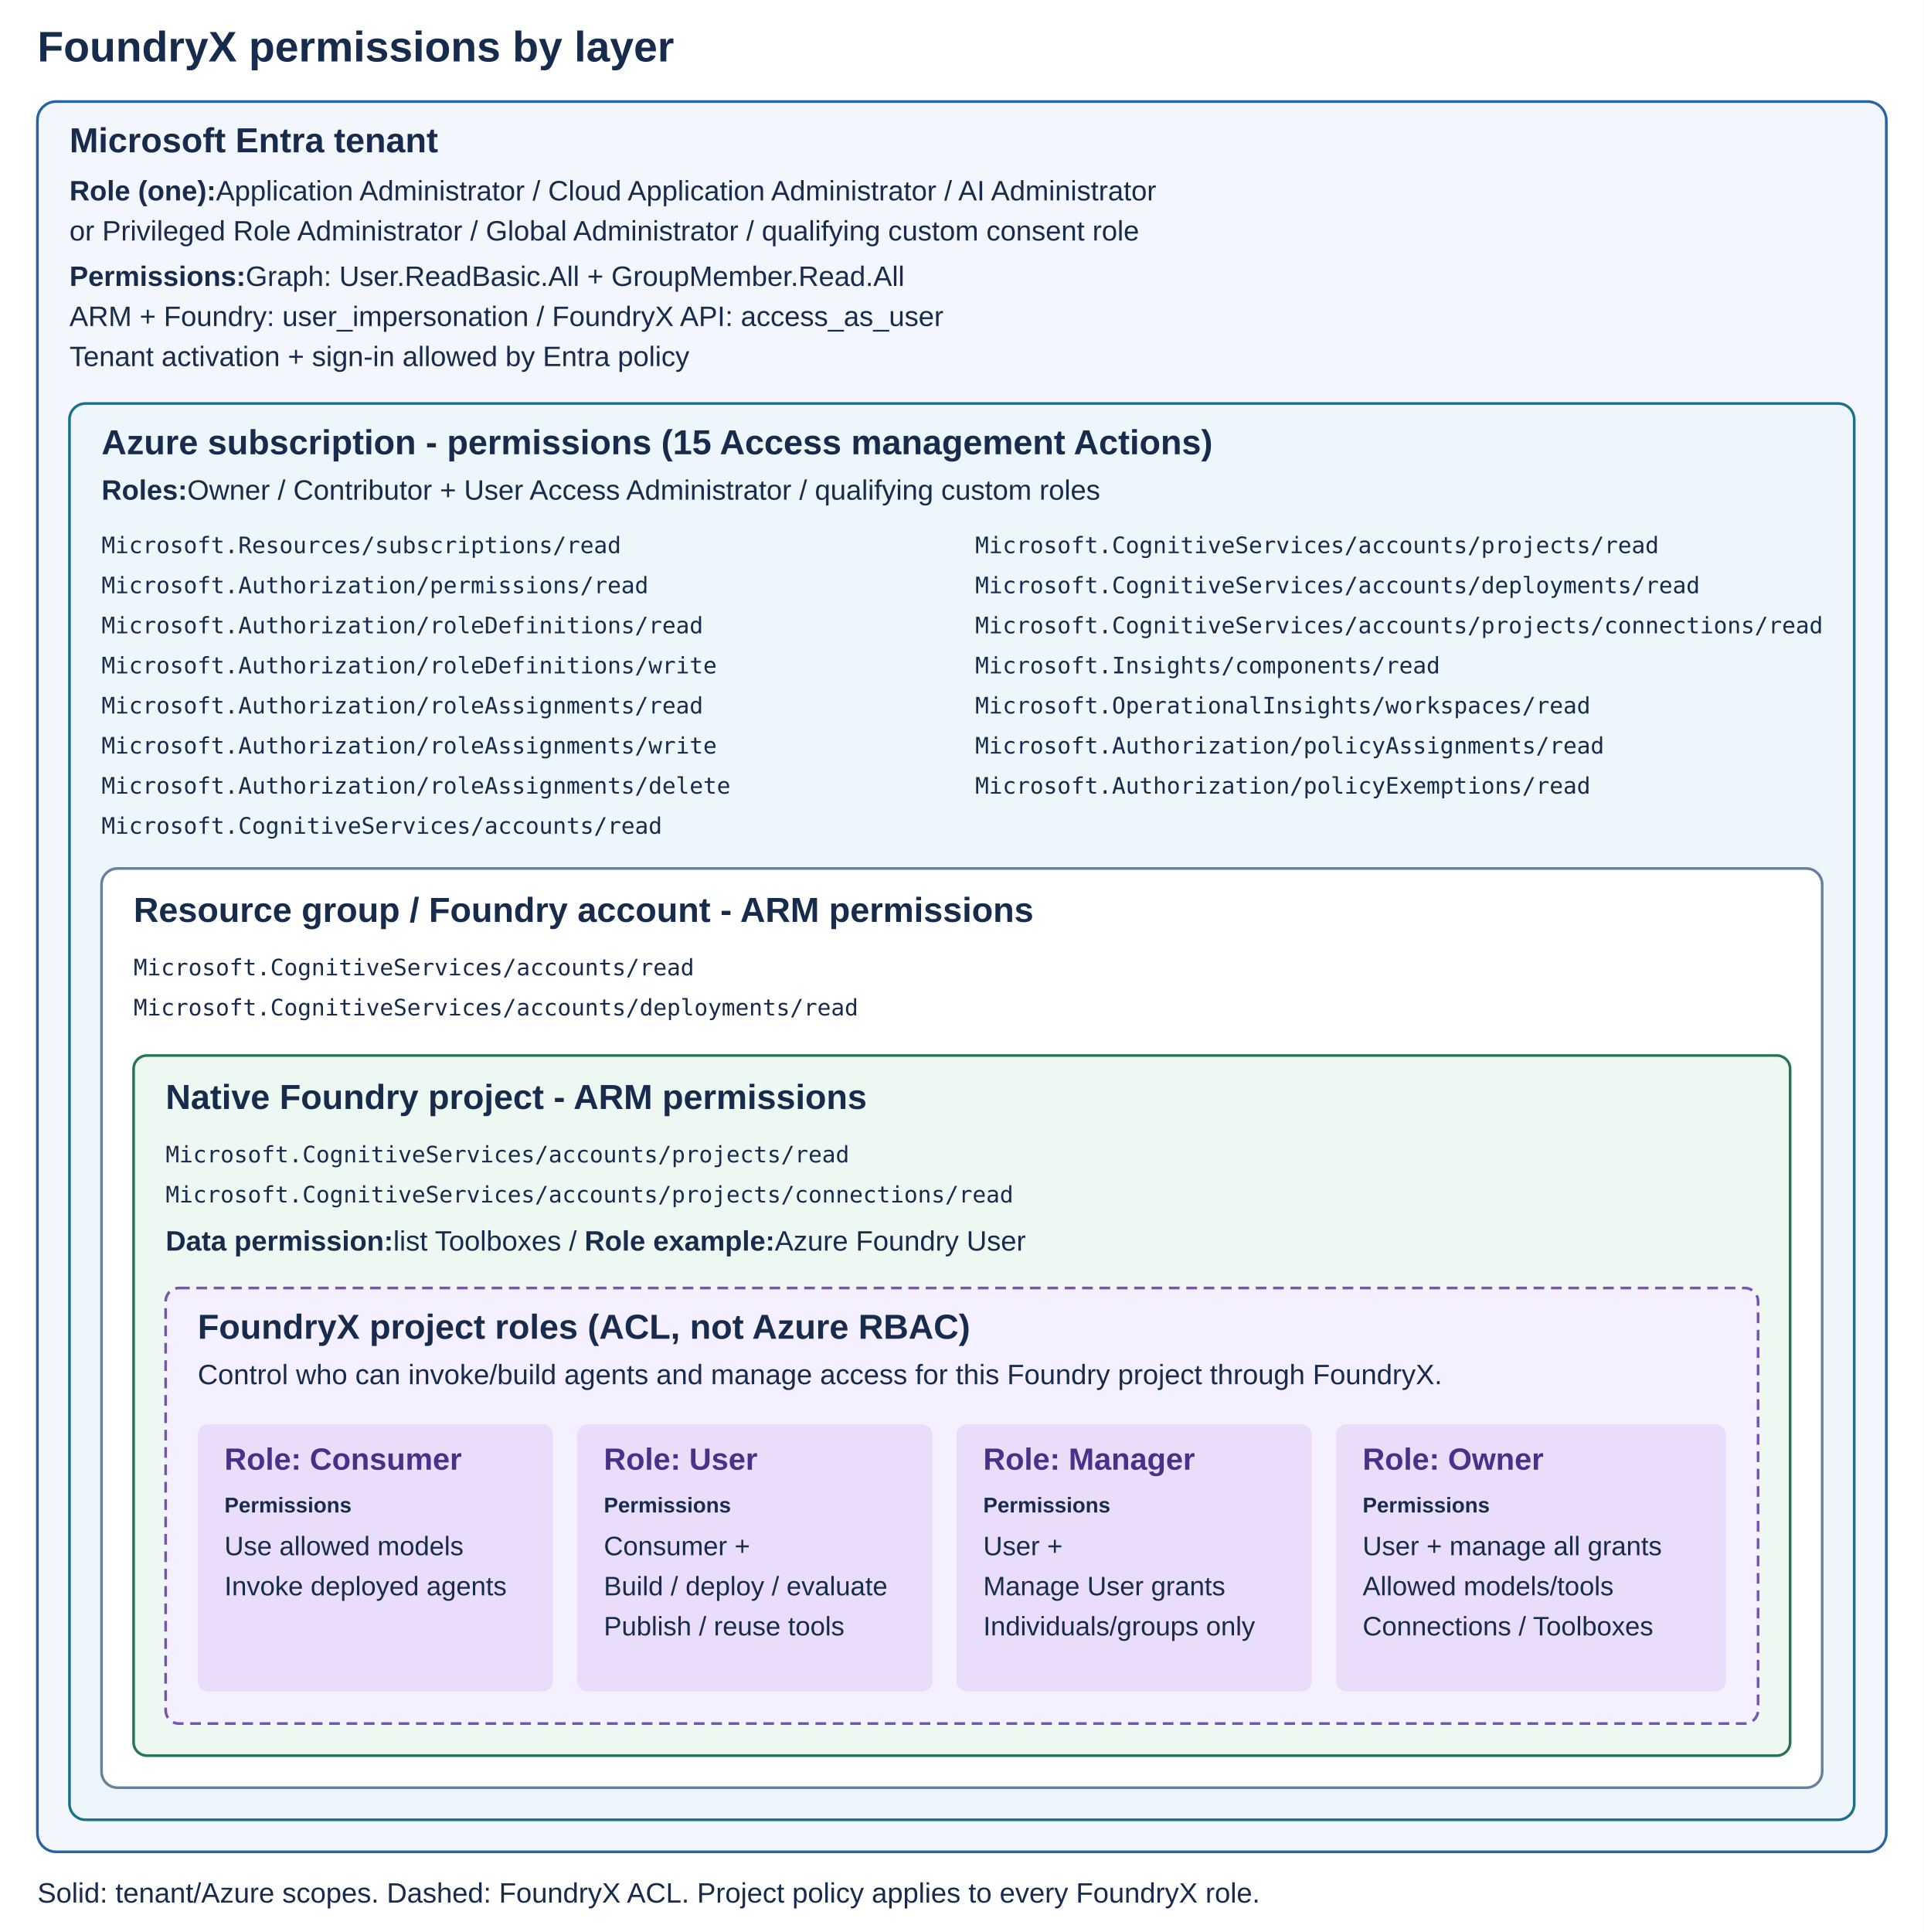
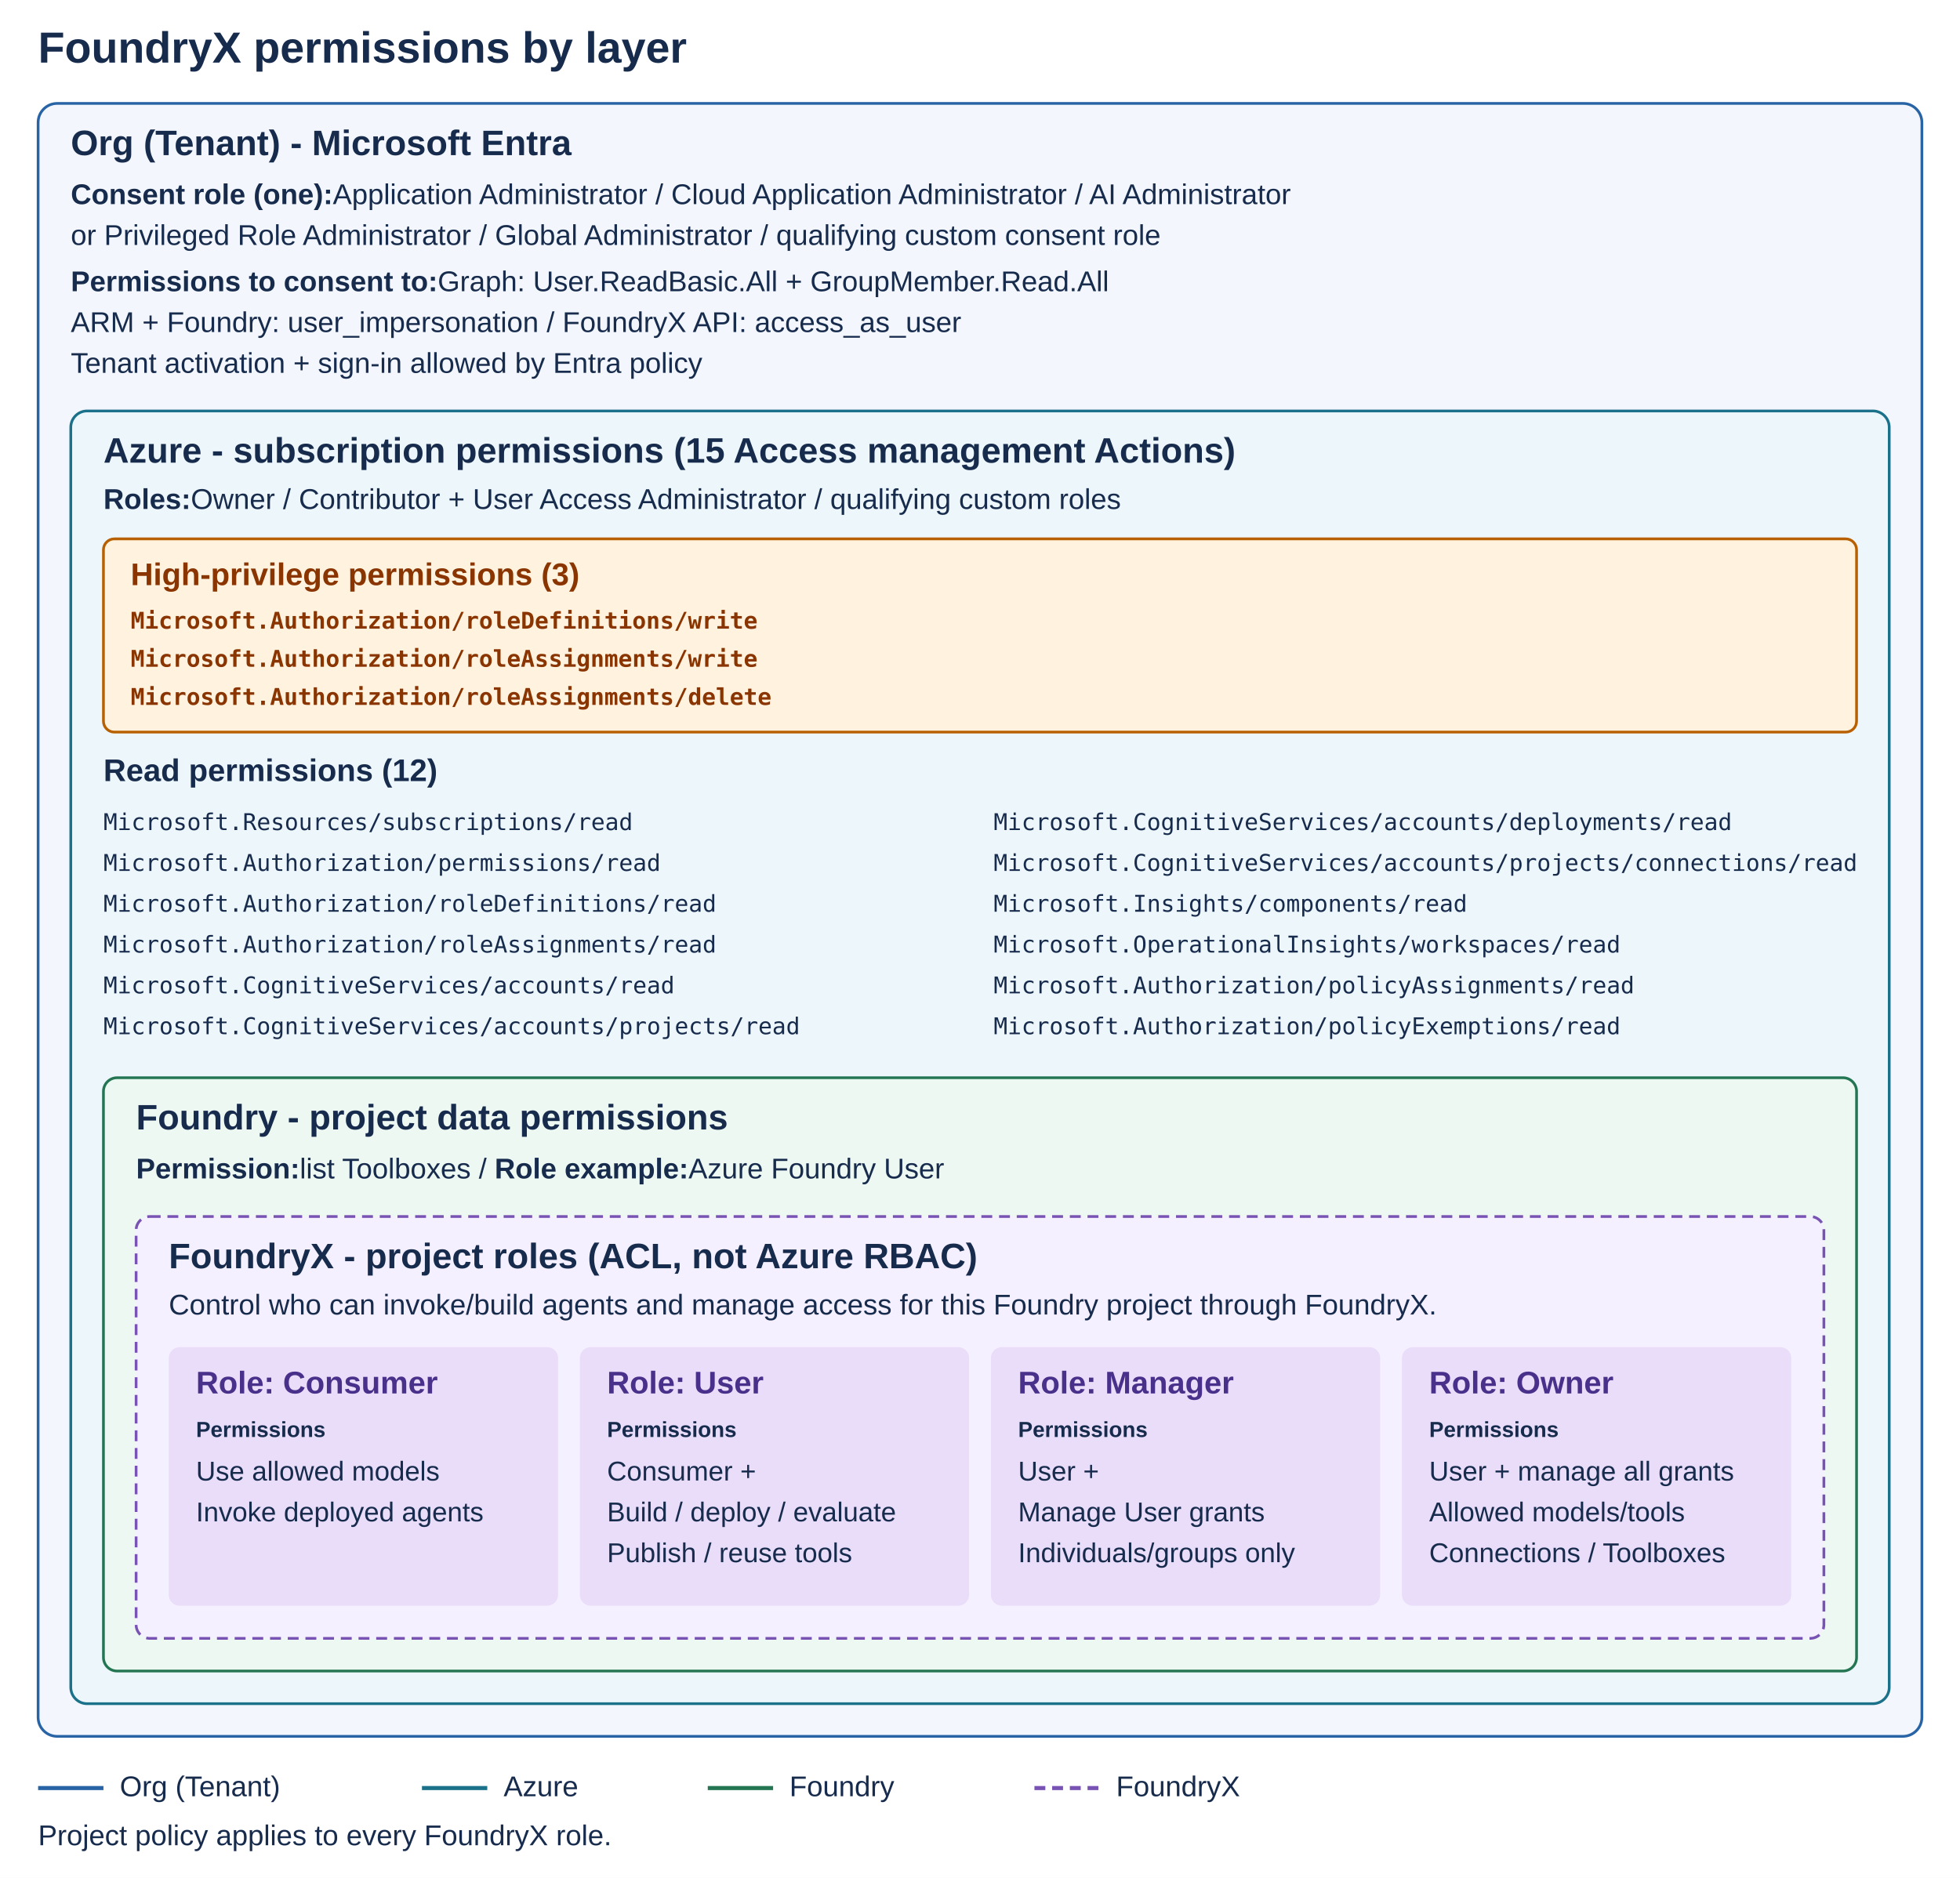
- <svg xmlns="http://www.w3.org/2000/svg" width="1440" height="1446" viewBox="0 0 1440 1446" role="img" aria-labelledby="title description">
+ <svg xmlns="http://www.w3.org/2000/svg" width="1440" height="1380" viewBox="0 0 1440 1380" role="img" aria-labelledby="title description">
  <style>
    text { font-family: "Segoe UI", Arial, sans-serif; fill: #172b4d; }
    .title { font-size: 32px; font-weight: 700; }
    .heading { font-size: 26px; font-weight: 700; }
    .body { font-size: 21px; }
    .action { font-family: Consolas, monospace; font-size: 17px; }
+     .privileged { fill: #8a3500; font-weight: 700; }
+     .group-label { font-size: 23px; font-weight: 700; }
    .role { font-size: 23px; font-weight: 700; fill: #49308b; }
    .capability { font-size: 20px; }
    .permission-label { font-size: 16px; font-weight: 700; }
  </style>
-   <rect width="1440" height="1446" fill="#ffffff" />
+   <rect width="1440" height="1380" fill="#ffffff" />
  <text x="28" y="46" class="title">FoundryX permissions by layer</text>
-   <rect x="28" y="76" width="1384" height="1310" rx="14" fill="#f3f7fd" stroke="#2864a5" stroke-width="2" />
-   <text x="52" y="114" class="heading">Microsoft Entra tenant</text>
+   <rect x="28" y="76" width="1384" height="1200" rx="14" fill="#f3f7fd" stroke="#2864a5" stroke-width="2" />
+   <text x="52" y="114" class="heading">Org (Tenant) - Microsoft Entra</text>
  <text x="52" y="150" class="body">
-     <tspan font-weight="700">Role (one): </tspan>Application Administrator / Cloud Application Administrator / AI Administrator</text>
+     <tspan font-weight="700">Consent role (one): </tspan>Application Administrator / Cloud Application Administrator / AI Administrator</text>
  <text x="52" y="180" class="body">or Privileged Role Administrator / Global Administrator / qualifying custom consent role</text>
  <text x="52" y="214" class="body">
-     <tspan font-weight="700">Permissions: </tspan>Graph: User.ReadBasic.All + GroupMember.Read.All</text>
+     <tspan font-weight="700">Permissions to consent to: </tspan>Graph: User.ReadBasic.All + GroupMember.Read.All</text>
  <text x="52" y="244" class="body">ARM + Foundry: user_impersonation / FoundryX API: access_as_user</text>
  <text x="52" y="274" class="body">Tenant activation + sign-in allowed by Entra policy</text>
-   <rect x="52" y="302" width="1336" height="1060" rx="12" fill="#edf6fa" stroke="#1b7189" stroke-width="2" />
-   <text x="76" y="340" class="heading">Azure subscription - permissions (15 Access management Actions)</text>
+   <rect x="52" y="302" width="1336" height="950" rx="12" fill="#edf6fa" stroke="#1b7189" stroke-width="2" />
+   <text x="76" y="340" class="heading">Azure - subscription permissions (15 Access management Actions)</text>
  <text x="76" y="374" class="body">
    <tspan font-weight="700">Roles: </tspan>Owner / Contributor + User Access Administrator / qualifying custom roles</text>
-   <text x="76" y="414" class="action">Microsoft.Resources/subscriptions/read</text>
-   <text x="76" y="444" class="action">Microsoft.Authorization/permissions/read</text>
-   <text x="76" y="474" class="action">Microsoft.Authorization/roleDefinitions/read</text>
-   <text x="76" y="504" class="action">Microsoft.Authorization/roleDefinitions/write</text>
-   <text x="76" y="534" class="action">Microsoft.Authorization/roleAssignments/read</text>
-   <text x="76" y="564" class="action">Microsoft.Authorization/roleAssignments/write</text>
-   <text x="76" y="594" class="action">Microsoft.Authorization/roleAssignments/delete</text>
-   <text x="76" y="624" class="action">Microsoft.CognitiveServices/accounts/read</text>
-   <text x="730" y="414" class="action">Microsoft.CognitiveServices/accounts/projects/read</text>
-   <text x="730" y="444" class="action">Microsoft.CognitiveServices/accounts/deployments/read</text>
-   <text x="730" y="474" class="action">Microsoft.CognitiveServices/accounts/projects/connections/read</text>
-   <text x="730" y="504" class="action">Microsoft.Insights/components/read</text>
-   <text x="730" y="534" class="action">Microsoft.OperationalInsights/workspaces/read</text>
-   <text x="730" y="564" class="action">Microsoft.Authorization/policyAssignments/read</text>
-   <text x="730" y="594" class="action">Microsoft.Authorization/policyExemptions/read</text>
-   <rect x="76" y="650" width="1288" height="688" rx="12" fill="#ffffff" stroke="#66809d" stroke-width="2" />
-   <text x="100" y="690" class="heading">Resource group / Foundry account - ARM permissions</text>
-   <text x="100" y="730" class="action">Microsoft.CognitiveServices/accounts/read</text>
-   <text x="100" y="760" class="action">Microsoft.CognitiveServices/accounts/deployments/read</text>
-   <rect x="100" y="790" width="1240" height="524" rx="10" fill="#eef8f3" stroke="#247653" stroke-width="2" />
-   <text x="124" y="830" class="heading">Native Foundry project - ARM permissions</text>
-   <text x="124" y="870" class="action">Microsoft.CognitiveServices/accounts/projects/read</text>
-   <text x="124" y="900" class="action">Microsoft.CognitiveServices/accounts/projects/connections/read</text>
-   <text x="124" y="936" class="body">
-     <tspan font-weight="700">Data permission: </tspan>list Toolboxes / <tspan font-weight="700">Role example: </tspan>Azure Foundry User</text>
-   <rect x="124" y="964" width="1192" height="326" rx="10" fill="#f5f0ff" stroke="#7853b3" stroke-width="2" stroke-dasharray="8 5" />
-   <text x="148" y="1002" class="heading">FoundryX project roles (ACL, not Azure RBAC)</text>
-   <text x="148" y="1036" class="body">Control who can invoke/build agents and manage access for this Foundry project through FoundryX.</text>
-   <rect x="148" y="1066" width="266" height="200" rx="8" fill="#e9ddfa" />
-   <rect x="432" y="1066" width="266" height="200" rx="8" fill="#e9ddfa" />
-   <rect x="716" y="1066" width="266" height="200" rx="8" fill="#e9ddfa" />
-   <rect x="1000" y="1066" width="292" height="200" rx="8" fill="#e9ddfa" />
-   <text x="168" y="1100" class="role">Role: Consumer</text>
-   <text x="168" y="1132" class="permission-label">Permissions</text>
-   <text x="168" y="1164" class="capability">Use allowed models</text>
-   <text x="168" y="1194" class="capability">Invoke deployed agents</text>
-   <text x="452" y="1100" class="role">Role: User</text>
-   <text x="452" y="1132" class="permission-label">Permissions</text>
-   <text x="452" y="1164" class="capability">Consumer +</text>
-   <text x="452" y="1194" class="capability">Build / deploy / evaluate</text>
-   <text x="452" y="1224" class="capability">Publish / reuse tools</text>
-   <text x="736" y="1100" class="role">Role: Manager</text>
-   <text x="736" y="1132" class="permission-label">Permissions</text>
-   <text x="736" y="1164" class="capability">User +</text>
-   <text x="736" y="1194" class="capability">Manage User grants</text>
-   <text x="736" y="1224" class="capability">Individuals/groups only</text>
-   <text x="1020" y="1100" class="role">Role: Owner</text>
-   <text x="1020" y="1132" class="permission-label">Permissions</text>
-   <text x="1020" y="1164" class="capability">User + manage all grants</text>
-   <text x="1020" y="1194" class="capability">Allowed models/tools</text>
-   <text x="1020" y="1224" class="capability">Connections / Toolboxes</text>
-   <text x="28" y="1424" class="body">Solid: tenant/Azure scopes. Dashed: FoundryX ACL. Project policy applies to every FoundryX role.</text>
+   <rect x="76" y="396" width="1288" height="142" rx="8" fill="#fff3e0" stroke="#b86000" stroke-width="2" />
+   <text x="96" y="430" class="group-label privileged">High-privilege permissions (3)</text>
+   <text x="96" y="462" class="action privileged">Microsoft.Authorization/roleDefinitions/write</text>
+   <text x="96" y="490" class="action privileged">Microsoft.Authorization/roleAssignments/write</text>
+   <text x="96" y="518" class="action privileged">Microsoft.Authorization/roleAssignments/delete</text>
+   <text x="76" y="574" class="group-label">Read permissions (12)</text>
+   <text x="76" y="610" class="action">Microsoft.Resources/subscriptions/read</text>
+   <text x="76" y="640" class="action">Microsoft.Authorization/permissions/read</text>
+   <text x="76" y="670" class="action">Microsoft.Authorization/roleDefinitions/read</text>
+   <text x="76" y="700" class="action">Microsoft.Authorization/roleAssignments/read</text>
+   <text x="76" y="730" class="action">Microsoft.CognitiveServices/accounts/read</text>
+   <text x="76" y="760" class="action">Microsoft.CognitiveServices/accounts/projects/read</text>
+   <text x="730" y="610" class="action">Microsoft.CognitiveServices/accounts/deployments/read</text>
+   <text x="730" y="640" class="action">Microsoft.CognitiveServices/accounts/projects/connections/read</text>
+   <text x="730" y="670" class="action">Microsoft.Insights/components/read</text>
+   <text x="730" y="700" class="action">Microsoft.OperationalInsights/workspaces/read</text>
+   <text x="730" y="730" class="action">Microsoft.Authorization/policyAssignments/read</text>
+   <text x="730" y="760" class="action">Microsoft.Authorization/policyExemptions/read</text>
+   <rect x="76" y="792" width="1288" height="436" rx="10" fill="#eef8f3" stroke="#247653" stroke-width="2" />
+   <text x="100" y="830" class="heading">Foundry - project data permissions</text>
+   <text x="100" y="866" class="body">
+     <tspan font-weight="700">Permission: </tspan>list Toolboxes / <tspan font-weight="700">Role example: </tspan>Azure Foundry User</text>
+   <rect x="100" y="894" width="1240" height="310" rx="10" fill="#f5f0ff" stroke="#7853b3" stroke-width="2" stroke-dasharray="8 5" />
+   <text x="124" y="932" class="heading">FoundryX - project roles (ACL, not Azure RBAC)</text>
+   <text x="124" y="966" class="body">Control who can invoke/build agents and manage access for this Foundry project through FoundryX.</text>
+   <rect x="124" y="990" width="286" height="190" rx="8" fill="#e9ddfa" />
+   <rect x="426" y="990" width="286" height="190" rx="8" fill="#e9ddfa" />
+   <rect x="728" y="990" width="286" height="190" rx="8" fill="#e9ddfa" />
+   <rect x="1030" y="990" width="286" height="190" rx="8" fill="#e9ddfa" />
+   <text x="144" y="1024" class="role">Role: Consumer</text>
+   <text x="144" y="1056" class="permission-label">Permissions</text>
+   <text x="144" y="1088" class="capability">Use allowed models</text>
+   <text x="144" y="1118" class="capability">Invoke deployed agents</text>
+   <text x="446" y="1024" class="role">Role: User</text>
+   <text x="446" y="1056" class="permission-label">Permissions</text>
+   <text x="446" y="1088" class="capability">Consumer +</text>
+   <text x="446" y="1118" class="capability">Build / deploy / evaluate</text>
+   <text x="446" y="1148" class="capability">Publish / reuse tools</text>
+   <text x="748" y="1024" class="role">Role: Manager</text>
+   <text x="748" y="1056" class="permission-label">Permissions</text>
+   <text x="748" y="1088" class="capability">User +</text>
+   <text x="748" y="1118" class="capability">Manage User grants</text>
+   <text x="748" y="1148" class="capability">Individuals/groups only</text>
+   <text x="1050" y="1024" class="role">Role: Owner</text>
+   <text x="1050" y="1056" class="permission-label">Permissions</text>
+   <text x="1050" y="1088" class="capability">User + manage all grants</text>
+   <text x="1050" y="1118" class="capability">Allowed models/tools</text>
+   <text x="1050" y="1148" class="capability">Connections / Toolboxes</text>
+   <line x1="28" y1="1314" x2="76" y2="1314" stroke="#2864a5" stroke-width="3" />
+   <text x="88" y="1320" class="body">Org (Tenant)</text>
+   <line x1="310" y1="1314" x2="358" y2="1314" stroke="#1b7189" stroke-width="3" />
+   <text x="370" y="1320" class="body">Azure</text>
+   <line x1="520" y1="1314" x2="568" y2="1314" stroke="#247653" stroke-width="3" />
+   <text x="580" y="1320" class="body">Foundry</text>
+   <line x1="760" y1="1314" x2="808" y2="1314" stroke="#7853b3" stroke-width="3" stroke-dasharray="8 5" />
+   <text x="820" y="1320" class="body">FoundryX</text>
+   <text x="28" y="1356" class="body">Project policy applies to every FoundryX role.</text>
</svg>
